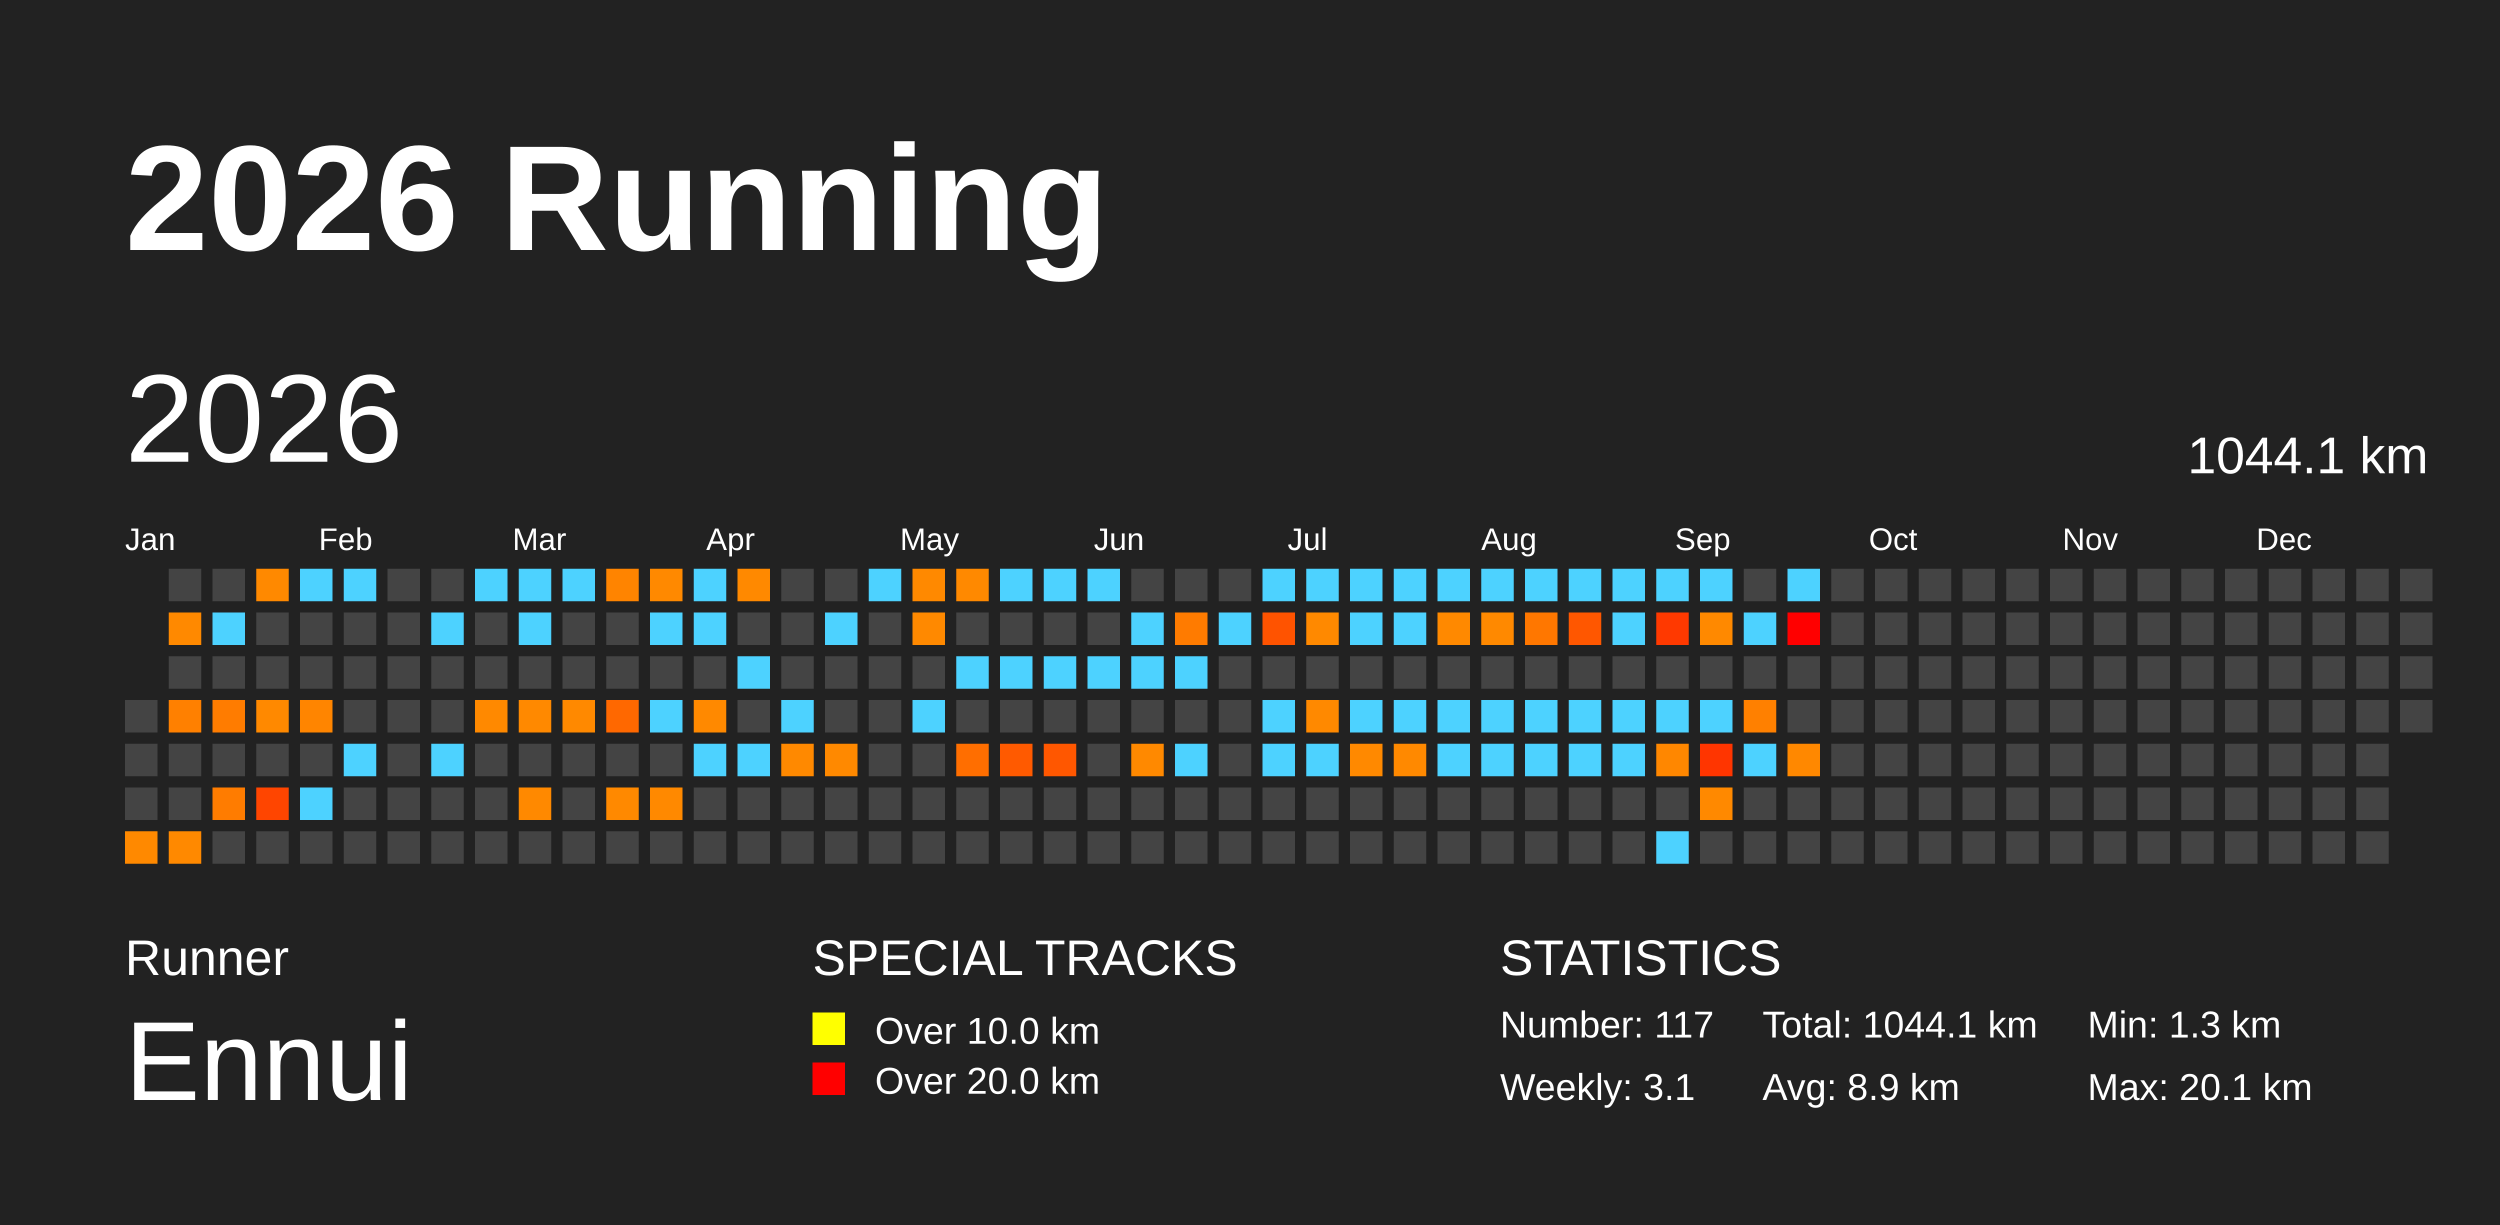
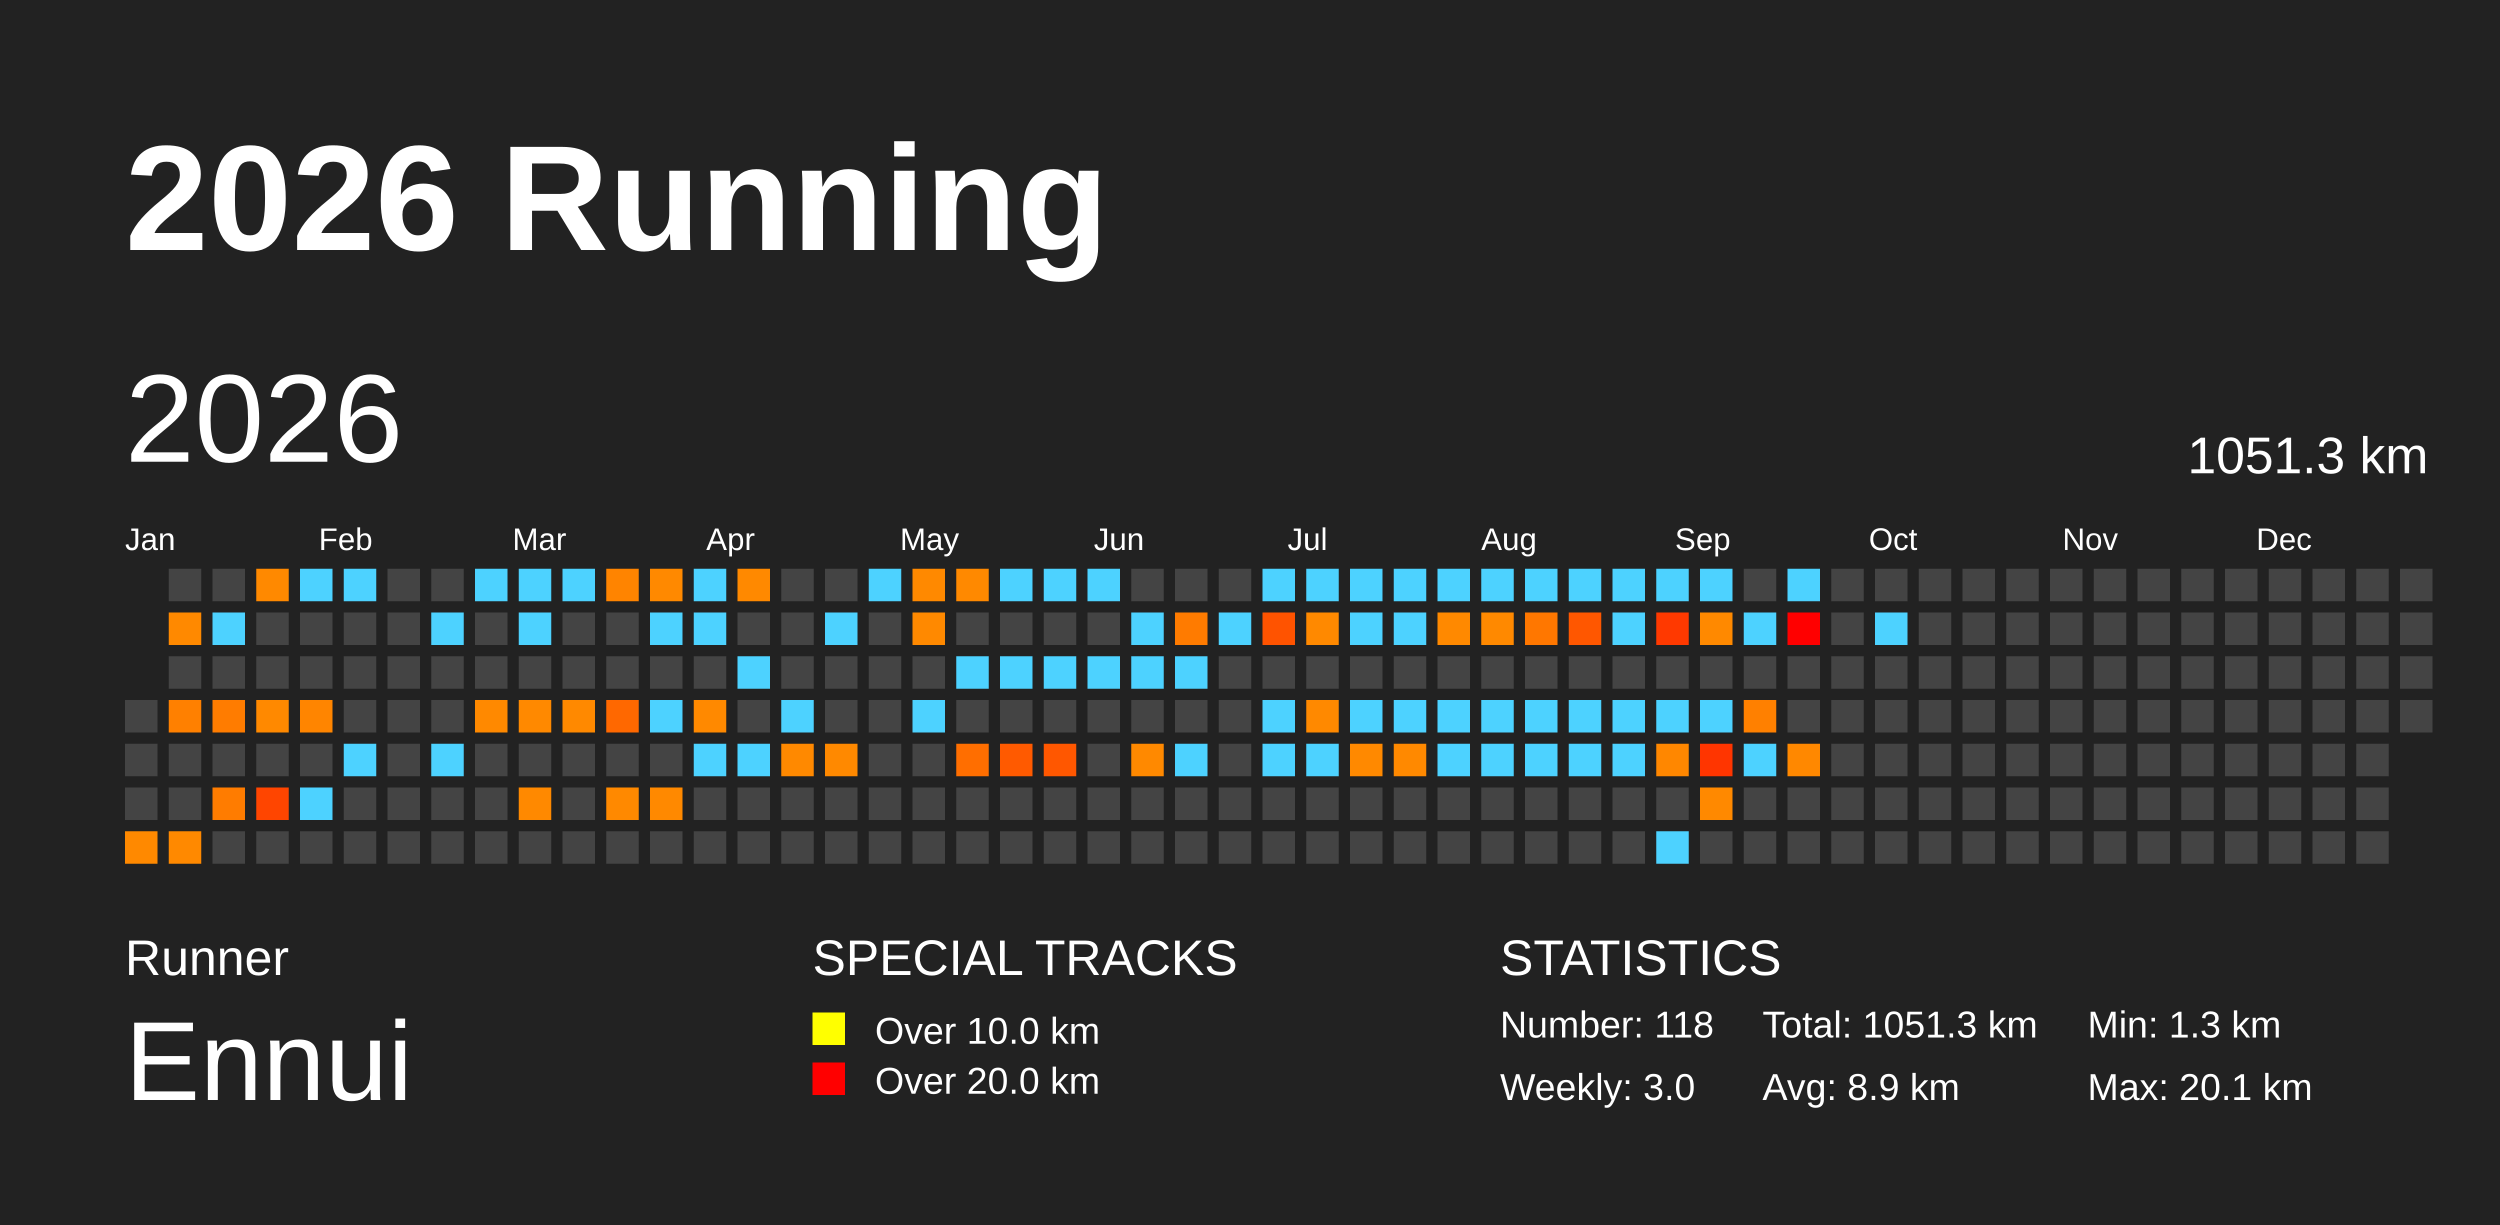
<svg xmlns="http://www.w3.org/2000/svg" baseProfile="full" height="98mm" version="1.1" viewBox="0,0,200,98" width="200mm">
  <defs />
  <rect fill="#222222" height="98" width="200" x="0" y="0" />
  <text fill="#FFFFFF" style="font-size:12px; font-family:Arial; font-weight:bold;" x="10" y="20">2026 Running</text>
  <text fill="#FFFFFF" style="font-size:4px; font-family:Arial" x="10" y="78">Runner</text>
  <text fill="#FFFFFF" style="font-size:9px; font-family:Arial" x="10" y="88">Ennui</text>
  <text fill="#FFFFFF" style="font-size:4px; font-family:Arial" x="65" y="78">SPECIAL TRACKS</text>
  <rect fill="yellow" height="2.6" width="2.6" x="65" y="81" />
  <text fill="#FFFFFF" style="font-size:3px; font-family:Arial" x="70" y="83.5">Over 10.0 km</text>
  <rect fill="red" height="2.6" width="2.6" x="65" y="85" />
  <text fill="#FFFFFF" style="font-size:3px; font-family:Arial" x="70" y="87.5">Over 20.0 km</text>
  <text fill="#FFFFFF" style="font-size:4px; font-family:Arial" x="120" y="78">STATISTICS</text>
-   <text fill="#FFFFFF" style="font-size:3px; font-family:Arial" x="120" y="83">Number: 117</text>
-   <text fill="#FFFFFF" style="font-size:3px; font-family:Arial" x="120" y="88">Weekly: 3.1</text>
-   <text fill="#FFFFFF" style="font-size:3px; font-family:Arial" x="141" y="83">Total: 1044.1 km</text>
+   <text fill="#FFFFFF" style="font-size:3px; font-family:Arial" x="120" y="83">Number: 118</text>
+   <text fill="#FFFFFF" style="font-size:3px; font-family:Arial" x="120" y="88">Weekly: 3.0</text>
+   <text fill="#FFFFFF" style="font-size:3px; font-family:Arial" x="141" y="83">Total: 1051.3 km</text>
  <text fill="#FFFFFF" style="font-size:3px; font-family:Arial" x="141" y="88">Avg: 8.9 km</text>
  <text fill="#FFFFFF" style="font-size:3px; font-family:Arial" x="167" y="83">Min: 1.3 km</text>
  <text fill="#FFFFFF" style="font-size:3px; font-family:Arial" x="167" y="88">Max: 20.1 km</text>
  <text dominant-baseline="hanging" fill="#FFFFFF" style="font-size:10.0px; font-family:Arial;" x="10" y="30">2026</text>
-   <text dominant-baseline="hanging" fill="#FFFFFF" style="font-size:4.125px; font-family:Arial;" x="175" y="35">1044.1 km</text>
+   <text dominant-baseline="hanging" fill="#FFFFFF" style="font-size:4.125px; font-family:Arial;" x="175" y="35">1051.3 km</text>
  <text fill="#FFFFFF" style="font-size:2.5px; font-family:Arial" x="10.0" y="44">Jan</text>
  <text fill="#FFFFFF" style="font-size:2.5px; font-family:Arial" x="25.5" y="44">Feb</text>
  <text fill="#FFFFFF" style="font-size:2.5px; font-family:Arial" x="41.0" y="44">Mar</text>
  <text fill="#FFFFFF" style="font-size:2.5px; font-family:Arial" x="56.5" y="44">Apr</text>
  <text fill="#FFFFFF" style="font-size:2.5px; font-family:Arial" x="72.0" y="44">May</text>
  <text fill="#FFFFFF" style="font-size:2.5px; font-family:Arial" x="87.5" y="44">Jun</text>
  <text fill="#FFFFFF" style="font-size:2.5px; font-family:Arial" x="103.0" y="44">Jul</text>
  <text fill="#FFFFFF" style="font-size:2.5px; font-family:Arial" x="118.5" y="44">Aug</text>
  <text fill="#FFFFFF" style="font-size:2.5px; font-family:Arial" x="134.0" y="44">Sep</text>
  <text fill="#FFFFFF" style="font-size:2.5px; font-family:Arial" x="149.5" y="44">Oct</text>
  <text fill="#FFFFFF" style="font-size:2.5px; font-family:Arial" x="165.0" y="44">Nov</text>
  <text fill="#FFFFFF" style="font-size:2.5px; font-family:Arial" x="180.5" y="44">Dec</text>
  <rect fill="#444444" height="2.6" width="2.6" x="10.0" y="56.0" />
  <rect fill="#444444" height="2.6" width="2.6" x="10.0" y="59.5" />
  <rect fill="#444444" height="2.6" width="2.6" x="10.0" y="63.0" />
  <rect fill="#ff8900" height="2.6" width="2.6" x="10.0" y="66.5" />
  <rect fill="#444444" height="2.6" width="2.6" x="13.5" y="45.5" />
  <rect fill="#ff8900" height="2.6" width="2.6" x="13.5" y="49.0" />
  <rect fill="#444444" height="2.6" width="2.6" x="13.5" y="52.5" />
  <rect fill="#ff8000" height="2.6" width="2.6" x="13.5" y="56.0" />
  <rect fill="#444444" height="2.6" width="2.6" x="13.5" y="59.5" />
  <rect fill="#444444" height="2.6" width="2.6" x="13.5" y="63.0" />
  <rect fill="#ff8900" height="2.6" width="2.6" x="13.5" y="66.5" />
  <rect fill="#444444" height="2.6" width="2.6" x="17.0" y="45.5" />
  <rect fill="#4dd2ff" height="2.6" width="2.6" x="17.0" y="49.0" />
  <rect fill="#444444" height="2.6" width="2.6" x="17.0" y="52.5" />
  <rect fill="#ff7c00" height="2.6" width="2.6" x="17.0" y="56.0" />
  <rect fill="#444444" height="2.6" width="2.6" x="17.0" y="59.5" />
  <rect fill="#ff7c00" height="2.6" width="2.6" x="17.0" y="63.0" />
  <rect fill="#444444" height="2.6" width="2.6" x="17.0" y="66.5" />
  <rect fill="#ff8900" height="2.6" width="2.6" x="20.5" y="45.5" />
  <rect fill="#444444" height="2.6" width="2.6" x="20.5" y="49.0" />
  <rect fill="#444444" height="2.6" width="2.6" x="20.5" y="52.5" />
  <rect fill="#ff8900" height="2.6" width="2.6" x="20.5" y="56.0" />
  <rect fill="#444444" height="2.6" width="2.6" x="20.5" y="59.5" />
  <rect fill="#ff4500" height="2.6" width="2.6" x="20.5" y="63.0" />
  <rect fill="#444444" height="2.6" width="2.6" x="20.5" y="66.5" />
  <rect fill="#4dd2ff" height="2.6" width="2.6" x="24.0" y="45.5" />
  <rect fill="#444444" height="2.6" width="2.6" x="24.0" y="49.0" />
  <rect fill="#444444" height="2.6" width="2.6" x="24.0" y="52.5" />
  <rect fill="#ff8500" height="2.6" width="2.6" x="24.0" y="56.0" />
  <rect fill="#444444" height="2.6" width="2.6" x="24.0" y="59.5" />
  <rect fill="#4dd2ff" height="2.6" width="2.6" x="24.0" y="63.0" />
  <rect fill="#444444" height="2.6" width="2.6" x="24.0" y="66.5" />
  <rect fill="#4dd2ff" height="2.6" width="2.6" x="27.5" y="45.5" />
  <rect fill="#444444" height="2.6" width="2.6" x="27.5" y="49.0" />
  <rect fill="#444444" height="2.6" width="2.6" x="27.5" y="52.5" />
  <rect fill="#444444" height="2.6" width="2.6" x="27.5" y="56.0" />
  <rect fill="#4dd2ff" height="2.6" width="2.6" x="27.5" y="59.5" />
  <rect fill="#444444" height="2.6" width="2.6" x="27.5" y="63.0" />
  <rect fill="#444444" height="2.6" width="2.6" x="27.5" y="66.5" />
  <rect fill="#444444" height="2.6" width="2.6" x="31.0" y="45.5" />
  <rect fill="#444444" height="2.6" width="2.6" x="31.0" y="49.0" />
  <rect fill="#444444" height="2.6" width="2.6" x="31.0" y="52.5" />
  <rect fill="#444444" height="2.6" width="2.6" x="31.0" y="56.0" />
  <rect fill="#444444" height="2.6" width="2.6" x="31.0" y="59.5" />
  <rect fill="#444444" height="2.6" width="2.6" x="31.0" y="63.0" />
  <rect fill="#444444" height="2.6" width="2.6" x="31.0" y="66.5" />
  <rect fill="#444444" height="2.6" width="2.6" x="34.5" y="45.5" />
  <rect fill="#4dd2ff" height="2.6" width="2.6" x="34.5" y="49.0" />
  <rect fill="#444444" height="2.6" width="2.6" x="34.5" y="52.5" />
  <rect fill="#444444" height="2.6" width="2.6" x="34.5" y="56.0" />
  <rect fill="#4dd2ff" height="2.6" width="2.6" x="34.5" y="59.5" />
  <rect fill="#444444" height="2.6" width="2.6" x="34.5" y="63.0" />
  <rect fill="#444444" height="2.6" width="2.6" x="34.5" y="66.5" />
  <rect fill="#4dd2ff" height="2.6" width="2.6" x="38.0" y="45.5" />
  <rect fill="#444444" height="2.6" width="2.6" x="38.0" y="49.0" />
  <rect fill="#444444" height="2.6" width="2.6" x="38.0" y="52.5" />
  <rect fill="#ff8900" height="2.6" width="2.6" x="38.0" y="56.0" />
  <rect fill="#444444" height="2.6" width="2.6" x="38.0" y="59.5" />
  <rect fill="#444444" height="2.6" width="2.6" x="38.0" y="63.0" />
  <rect fill="#444444" height="2.6" width="2.6" x="38.0" y="66.5" />
  <rect fill="#4dd2ff" height="2.6" width="2.6" x="41.5" y="45.5" />
  <rect fill="#4dd2ff" height="2.6" width="2.6" x="41.5" y="49.0" />
  <rect fill="#444444" height="2.6" width="2.6" x="41.5" y="52.5" />
  <rect fill="#ff8900" height="2.6" width="2.6" x="41.5" y="56.0" />
  <rect fill="#444444" height="2.6" width="2.6" x="41.5" y="59.5" />
  <rect fill="#ff8900" height="2.6" width="2.6" x="41.5" y="63.0" />
  <rect fill="#444444" height="2.6" width="2.6" x="41.5" y="66.5" />
  <rect fill="#4dd2ff" height="2.6" width="2.6" x="45.0" y="45.5" />
  <rect fill="#444444" height="2.6" width="2.6" x="45.0" y="49.0" />
  <rect fill="#444444" height="2.6" width="2.6" x="45.0" y="52.5" />
  <rect fill="#ff8900" height="2.6" width="2.6" x="45.0" y="56.0" />
  <rect fill="#444444" height="2.6" width="2.6" x="45.0" y="59.5" />
  <rect fill="#444444" height="2.6" width="2.6" x="45.0" y="63.0" />
  <rect fill="#444444" height="2.6" width="2.6" x="45.0" y="66.5" />
  <rect fill="#ff8400" height="2.6" width="2.6" x="48.5" y="45.5" />
  <rect fill="#444444" height="2.6" width="2.6" x="48.5" y="49.0" />
  <rect fill="#444444" height="2.6" width="2.6" x="48.5" y="52.5" />
  <rect fill="#ff6800" height="2.6" width="2.6" x="48.5" y="56.0" />
  <rect fill="#444444" height="2.6" width="2.6" x="48.5" y="59.5" />
  <rect fill="#ff8900" height="2.6" width="2.6" x="48.5" y="63.0" />
  <rect fill="#444444" height="2.6" width="2.6" x="48.5" y="66.5" />
  <rect fill="#ff8900" height="2.6" width="2.6" x="52.0" y="45.5" />
  <rect fill="#4dd2ff" height="2.6" width="2.6" x="52.0" y="49.0" />
  <rect fill="#444444" height="2.6" width="2.6" x="52.0" y="52.5" />
  <rect fill="#4dd2ff" height="2.6" width="2.6" x="52.0" y="56.0" />
  <rect fill="#444444" height="2.6" width="2.6" x="52.0" y="59.5" />
  <rect fill="#ff8900" height="2.6" width="2.6" x="52.0" y="63.0" />
  <rect fill="#444444" height="2.6" width="2.6" x="52.0" y="66.5" />
  <rect fill="#4dd2ff" height="2.6" width="2.6" x="55.5" y="45.5" />
  <rect fill="#4dd2ff" height="2.6" width="2.6" x="55.5" y="49.0" />
  <rect fill="#444444" height="2.6" width="2.6" x="55.5" y="52.5" />
  <rect fill="#ff8900" height="2.6" width="2.6" x="55.5" y="56.0" />
  <rect fill="#4dd2ff" height="2.6" width="2.6" x="55.5" y="59.5" />
  <rect fill="#444444" height="2.6" width="2.6" x="55.5" y="63.0" />
  <rect fill="#444444" height="2.6" width="2.6" x="55.5" y="66.5" />
  <rect fill="#ff8900" height="2.6" width="2.6" x="59.0" y="45.5" />
  <rect fill="#444444" height="2.6" width="2.6" x="59.0" y="49.0" />
  <rect fill="#4dd2ff" height="2.6" width="2.6" x="59.0" y="52.5" />
  <rect fill="#444444" height="2.6" width="2.6" x="59.0" y="56.0" />
  <rect fill="#4dd2ff" height="2.6" width="2.6" x="59.0" y="59.5" />
  <rect fill="#444444" height="2.6" width="2.6" x="59.0" y="63.0" />
  <rect fill="#444444" height="2.6" width="2.6" x="59.0" y="66.5" />
  <rect fill="#444444" height="2.6" width="2.6" x="62.5" y="45.5" />
  <rect fill="#444444" height="2.6" width="2.6" x="62.5" y="49.0" />
  <rect fill="#444444" height="2.6" width="2.6" x="62.5" y="52.5" />
  <rect fill="#4dd2ff" height="2.6" width="2.6" x="62.5" y="56.0" />
  <rect fill="#ff8900" height="2.6" width="2.6" x="62.5" y="59.5" />
  <rect fill="#444444" height="2.6" width="2.6" x="62.5" y="63.0" />
  <rect fill="#444444" height="2.6" width="2.6" x="62.5" y="66.5" />
  <rect fill="#444444" height="2.6" width="2.6" x="66.0" y="45.5" />
  <rect fill="#4dd2ff" height="2.6" width="2.6" x="66.0" y="49.0" />
  <rect fill="#444444" height="2.6" width="2.6" x="66.0" y="52.5" />
  <rect fill="#444444" height="2.6" width="2.6" x="66.0" y="56.0" />
  <rect fill="#ff8900" height="2.6" width="2.6" x="66.0" y="59.5" />
  <rect fill="#444444" height="2.6" width="2.6" x="66.0" y="63.0" />
  <rect fill="#444444" height="2.6" width="2.6" x="66.0" y="66.5" />
  <rect fill="#4dd2ff" height="2.6" width="2.6" x="69.5" y="45.5" />
  <rect fill="#444444" height="2.6" width="2.6" x="69.5" y="49.0" />
  <rect fill="#444444" height="2.6" width="2.6" x="69.5" y="52.5" />
  <rect fill="#444444" height="2.6" width="2.6" x="69.5" y="56.0" />
  <rect fill="#444444" height="2.6" width="2.6" x="69.5" y="59.5" />
  <rect fill="#444444" height="2.6" width="2.6" x="69.5" y="63.0" />
  <rect fill="#444444" height="2.6" width="2.6" x="69.5" y="66.5" />
  <rect fill="#ff8900" height="2.6" width="2.6" x="73.0" y="45.5" />
  <rect fill="#ff8900" height="2.6" width="2.6" x="73.0" y="49.0" />
  <rect fill="#444444" height="2.6" width="2.6" x="73.0" y="52.5" />
  <rect fill="#4dd2ff" height="2.6" width="2.6" x="73.0" y="56.0" />
  <rect fill="#444444" height="2.6" width="2.6" x="73.0" y="59.5" />
  <rect fill="#444444" height="2.6" width="2.6" x="73.0" y="63.0" />
  <rect fill="#444444" height="2.6" width="2.6" x="73.0" y="66.5" />
  <rect fill="#ff8900" height="2.6" width="2.6" x="76.5" y="45.5" />
  <rect fill="#444444" height="2.6" width="2.6" x="76.5" y="49.0" />
  <rect fill="#4dd2ff" height="2.6" width="2.6" x="76.5" y="52.5" />
  <rect fill="#444444" height="2.6" width="2.6" x="76.5" y="56.0" />
  <rect fill="#ff6e00" height="2.6" width="2.6" x="76.5" y="59.5" />
  <rect fill="#444444" height="2.6" width="2.6" x="76.5" y="63.0" />
  <rect fill="#444444" height="2.6" width="2.6" x="76.5" y="66.5" />
  <rect fill="#4dd2ff" height="2.6" width="2.6" x="80.0" y="45.5" />
  <rect fill="#444444" height="2.6" width="2.6" x="80.0" y="49.0" />
  <rect fill="#4dd2ff" height="2.6" width="2.6" x="80.0" y="52.5" />
  <rect fill="#444444" height="2.6" width="2.6" x="80.0" y="56.0" />
  <rect fill="#ff5a00" height="2.6" width="2.6" x="80.0" y="59.5" />
  <rect fill="#444444" height="2.6" width="2.6" x="80.0" y="63.0" />
  <rect fill="#444444" height="2.6" width="2.6" x="80.0" y="66.5" />
  <rect fill="#4dd2ff" height="2.6" width="2.6" x="83.5" y="45.5" />
  <rect fill="#444444" height="2.6" width="2.6" x="83.5" y="49.0" />
  <rect fill="#4dd2ff" height="2.6" width="2.6" x="83.5" y="52.5" />
  <rect fill="#444444" height="2.6" width="2.6" x="83.5" y="56.0" />
  <rect fill="#ff5700" height="2.6" width="2.6" x="83.5" y="59.5" />
  <rect fill="#444444" height="2.6" width="2.6" x="83.5" y="63.0" />
  <rect fill="#444444" height="2.6" width="2.6" x="83.5" y="66.5" />
  <rect fill="#4dd2ff" height="2.6" width="2.6" x="87.0" y="45.5" />
  <rect fill="#444444" height="2.6" width="2.6" x="87.0" y="49.0" />
  <rect fill="#4dd2ff" height="2.6" width="2.6" x="87.0" y="52.5" />
  <rect fill="#444444" height="2.6" width="2.6" x="87.0" y="56.0" />
  <rect fill="#444444" height="2.6" width="2.6" x="87.0" y="59.5" />
  <rect fill="#444444" height="2.6" width="2.6" x="87.0" y="63.0" />
  <rect fill="#444444" height="2.6" width="2.6" x="87.0" y="66.5" />
  <rect fill="#444444" height="2.6" width="2.6" x="90.5" y="45.5" />
  <rect fill="#4dd2ff" height="2.6" width="2.6" x="90.5" y="49.0" />
  <rect fill="#4dd2ff" height="2.6" width="2.6" x="90.5" y="52.5" />
  <rect fill="#444444" height="2.6" width="2.6" x="90.5" y="56.0" />
  <rect fill="#ff8900" height="2.6" width="2.6" x="90.5" y="59.5" />
  <rect fill="#444444" height="2.6" width="2.6" x="90.5" y="63.0" />
  <rect fill="#444444" height="2.6" width="2.6" x="90.5" y="66.5" />
  <rect fill="#444444" height="2.6" width="2.6" x="94.0" y="45.5" />
  <rect fill="#ff7b00" height="2.6" width="2.6" x="94.0" y="49.0" />
  <rect fill="#4dd2ff" height="2.6" width="2.6" x="94.0" y="52.5" />
  <rect fill="#444444" height="2.6" width="2.6" x="94.0" y="56.0" />
  <rect fill="#4dd2ff" height="2.6" width="2.6" x="94.0" y="59.5" />
  <rect fill="#444444" height="2.6" width="2.6" x="94.0" y="63.0" />
  <rect fill="#444444" height="2.6" width="2.6" x="94.0" y="66.5" />
  <rect fill="#444444" height="2.6" width="2.6" x="97.5" y="45.5" />
  <rect fill="#4dd2ff" height="2.6" width="2.6" x="97.5" y="49.0" />
  <rect fill="#444444" height="2.6" width="2.6" x="97.5" y="52.5" />
  <rect fill="#444444" height="2.6" width="2.6" x="97.5" y="56.0" />
  <rect fill="#444444" height="2.6" width="2.6" x="97.5" y="59.5" />
  <rect fill="#444444" height="2.6" width="2.6" x="97.5" y="63.0" />
  <rect fill="#444444" height="2.6" width="2.6" x="97.5" y="66.5" />
  <rect fill="#4dd2ff" height="2.6" width="2.6" x="101.0" y="45.5" />
  <rect fill="#ff5300" height="2.6" width="2.6" x="101.0" y="49.0" />
  <rect fill="#444444" height="2.6" width="2.6" x="101.0" y="52.5" />
  <rect fill="#4dd2ff" height="2.6" width="2.6" x="101.0" y="56.0" />
  <rect fill="#4dd2ff" height="2.6" width="2.6" x="101.0" y="59.5" />
  <rect fill="#444444" height="2.6" width="2.6" x="101.0" y="63.0" />
  <rect fill="#444444" height="2.6" width="2.6" x="101.0" y="66.5" />
  <rect fill="#4dd2ff" height="2.6" width="2.6" x="104.5" y="45.5" />
  <rect fill="#ff8900" height="2.6" width="2.6" x="104.5" y="49.0" />
  <rect fill="#444444" height="2.6" width="2.6" x="104.5" y="52.5" />
  <rect fill="#ff8900" height="2.6" width="2.6" x="104.5" y="56.0" />
  <rect fill="#4dd2ff" height="2.6" width="2.6" x="104.5" y="59.5" />
  <rect fill="#444444" height="2.6" width="2.6" x="104.5" y="63.0" />
  <rect fill="#444444" height="2.6" width="2.6" x="104.5" y="66.5" />
  <rect fill="#4dd2ff" height="2.6" width="2.6" x="108.0" y="45.5" />
  <rect fill="#4dd2ff" height="2.6" width="2.6" x="108.0" y="49.0" />
  <rect fill="#444444" height="2.6" width="2.6" x="108.0" y="52.5" />
  <rect fill="#4dd2ff" height="2.6" width="2.6" x="108.0" y="56.0" />
  <rect fill="#ff8900" height="2.6" width="2.6" x="108.0" y="59.5" />
  <rect fill="#444444" height="2.6" width="2.6" x="108.0" y="63.0" />
  <rect fill="#444444" height="2.6" width="2.6" x="108.0" y="66.5" />
  <rect fill="#4dd2ff" height="2.6" width="2.6" x="111.5" y="45.5" />
  <rect fill="#4dd2ff" height="2.6" width="2.6" x="111.5" y="49.0" />
  <rect fill="#444444" height="2.6" width="2.6" x="111.5" y="52.5" />
  <rect fill="#4dd2ff" height="2.6" width="2.6" x="111.5" y="56.0" />
  <rect fill="#ff8900" height="2.6" width="2.6" x="111.5" y="59.5" />
  <rect fill="#444444" height="2.6" width="2.6" x="111.5" y="63.0" />
  <rect fill="#444444" height="2.6" width="2.6" x="111.5" y="66.5" />
  <rect fill="#4dd2ff" height="2.6" width="2.6" x="115.0" y="45.5" />
  <rect fill="#ff8900" height="2.6" width="2.6" x="115.0" y="49.0" />
  <rect fill="#444444" height="2.6" width="2.6" x="115.0" y="52.5" />
  <rect fill="#4dd2ff" height="2.6" width="2.6" x="115.0" y="56.0" />
  <rect fill="#4dd2ff" height="2.6" width="2.6" x="115.0" y="59.5" />
  <rect fill="#444444" height="2.6" width="2.6" x="115.0" y="63.0" />
  <rect fill="#444444" height="2.6" width="2.6" x="115.0" y="66.5" />
  <rect fill="#4dd2ff" height="2.6" width="2.6" x="118.5" y="45.5" />
  <rect fill="#ff8900" height="2.6" width="2.6" x="118.5" y="49.0" />
  <rect fill="#444444" height="2.6" width="2.6" x="118.5" y="52.5" />
  <rect fill="#4dd2ff" height="2.6" width="2.6" x="118.5" y="56.0" />
  <rect fill="#4dd2ff" height="2.6" width="2.6" x="118.5" y="59.5" />
  <rect fill="#444444" height="2.6" width="2.6" x="118.5" y="63.0" />
  <rect fill="#444444" height="2.6" width="2.6" x="118.5" y="66.5" />
  <rect fill="#4dd2ff" height="2.6" width="2.6" x="122.0" y="45.5" />
  <rect fill="#ff7700" height="2.6" width="2.6" x="122.0" y="49.0" />
  <rect fill="#444444" height="2.6" width="2.6" x="122.0" y="52.5" />
  <rect fill="#4dd2ff" height="2.6" width="2.6" x="122.0" y="56.0" />
  <rect fill="#4dd2ff" height="2.6" width="2.6" x="122.0" y="59.5" />
  <rect fill="#444444" height="2.6" width="2.6" x="122.0" y="63.0" />
  <rect fill="#444444" height="2.6" width="2.6" x="122.0" y="66.5" />
  <rect fill="#4dd2ff" height="2.6" width="2.6" x="125.5" y="45.5" />
  <rect fill="#ff5700" height="2.6" width="2.6" x="125.5" y="49.0" />
  <rect fill="#444444" height="2.6" width="2.6" x="125.5" y="52.5" />
  <rect fill="#4dd2ff" height="2.6" width="2.6" x="125.5" y="56.0" />
  <rect fill="#4dd2ff" height="2.6" width="2.6" x="125.5" y="59.5" />
  <rect fill="#444444" height="2.6" width="2.6" x="125.5" y="63.0" />
  <rect fill="#444444" height="2.6" width="2.6" x="125.5" y="66.5" />
  <rect fill="#4dd2ff" height="2.6" width="2.6" x="129.0" y="45.5" />
  <rect fill="#4dd2ff" height="2.6" width="2.6" x="129.0" y="49.0" />
  <rect fill="#444444" height="2.6" width="2.6" x="129.0" y="52.5" />
  <rect fill="#4dd2ff" height="2.6" width="2.6" x="129.0" y="56.0" />
  <rect fill="#4dd2ff" height="2.6" width="2.6" x="129.0" y="59.5" />
  <rect fill="#444444" height="2.6" width="2.6" x="129.0" y="63.0" />
  <rect fill="#444444" height="2.6" width="2.6" x="129.0" y="66.5" />
  <rect fill="#4dd2ff" height="2.6" width="2.6" x="132.5" y="45.5" />
  <rect fill="#ff3900" height="2.6" width="2.6" x="132.5" y="49.0" />
  <rect fill="#444444" height="2.6" width="2.6" x="132.5" y="52.5" />
  <rect fill="#4dd2ff" height="2.6" width="2.6" x="132.5" y="56.0" />
  <rect fill="#ff8700" height="2.6" width="2.6" x="132.5" y="59.5" />
  <rect fill="#444444" height="2.6" width="2.6" x="132.5" y="63.0" />
  <rect fill="#4dd2ff" height="2.6" width="2.6" x="132.5" y="66.5" />
  <rect fill="#4dd2ff" height="2.6" width="2.6" x="136.0" y="45.5" />
  <rect fill="#ff8900" height="2.6" width="2.6" x="136.0" y="49.0" />
  <rect fill="#444444" height="2.6" width="2.6" x="136.0" y="52.5" />
  <rect fill="#4dd2ff" height="2.6" width="2.6" x="136.0" y="56.0" />
  <rect fill="#ff3500" height="2.6" width="2.6" x="136.0" y="59.5" />
  <rect fill="#ff8900" height="2.6" width="2.6" x="136.0" y="63.0" />
  <rect fill="#444444" height="2.6" width="2.6" x="136.0" y="66.5" />
  <rect fill="#444444" height="2.6" width="2.6" x="139.5" y="45.5" />
  <rect fill="#4dd2ff" height="2.6" width="2.6" x="139.5" y="49.0" />
  <rect fill="#444444" height="2.6" width="2.6" x="139.5" y="52.5" />
  <rect fill="#ff8000" height="2.6" width="2.6" x="139.5" y="56.0" />
  <rect fill="#4dd2ff" height="2.6" width="2.6" x="139.5" y="59.5" />
  <rect fill="#444444" height="2.6" width="2.6" x="139.5" y="63.0" />
  <rect fill="#444444" height="2.6" width="2.6" x="139.5" y="66.5" />
  <rect fill="#4dd2ff" height="2.6" width="2.6" x="143.0" y="45.5" />
  <rect fill="red" height="2.6" width="2.6" x="143.0" y="49.0" />
  <rect fill="#444444" height="2.6" width="2.6" x="143.0" y="52.5" />
  <rect fill="#444444" height="2.6" width="2.6" x="143.0" y="56.0" />
  <rect fill="#ff8800" height="2.6" width="2.6" x="143.0" y="59.5" />
  <rect fill="#444444" height="2.6" width="2.6" x="143.0" y="63.0" />
  <rect fill="#444444" height="2.6" width="2.6" x="143.0" y="66.5" />
  <rect fill="#444444" height="2.6" width="2.6" x="146.5" y="45.5" />
  <rect fill="#444444" height="2.6" width="2.6" x="146.5" y="49.0" />
  <rect fill="#444444" height="2.6" width="2.6" x="146.5" y="52.5" />
  <rect fill="#444444" height="2.6" width="2.6" x="146.5" y="56.0" />
  <rect fill="#444444" height="2.6" width="2.6" x="146.5" y="59.5" />
  <rect fill="#444444" height="2.6" width="2.6" x="146.5" y="63.0" />
  <rect fill="#444444" height="2.6" width="2.6" x="146.5" y="66.5" />
  <rect fill="#444444" height="2.6" width="2.6" x="150.0" y="45.5" />
-   <rect fill="#444444" height="2.6" width="2.6" x="150.0" y="49.0" />
+   <rect fill="#4dd2ff" height="2.6" width="2.6" x="150.0" y="49.0" />
  <rect fill="#444444" height="2.6" width="2.6" x="150.0" y="52.5" />
  <rect fill="#444444" height="2.6" width="2.6" x="150.0" y="56.0" />
  <rect fill="#444444" height="2.6" width="2.6" x="150.0" y="59.5" />
  <rect fill="#444444" height="2.6" width="2.6" x="150.0" y="63.0" />
  <rect fill="#444444" height="2.6" width="2.6" x="150.0" y="66.5" />
  <rect fill="#444444" height="2.6" width="2.6" x="153.5" y="45.5" />
  <rect fill="#444444" height="2.6" width="2.6" x="153.5" y="49.0" />
  <rect fill="#444444" height="2.6" width="2.6" x="153.5" y="52.5" />
  <rect fill="#444444" height="2.6" width="2.6" x="153.5" y="56.0" />
  <rect fill="#444444" height="2.6" width="2.6" x="153.5" y="59.5" />
  <rect fill="#444444" height="2.6" width="2.6" x="153.5" y="63.0" />
  <rect fill="#444444" height="2.6" width="2.6" x="153.5" y="66.5" />
  <rect fill="#444444" height="2.6" width="2.6" x="157.0" y="45.5" />
  <rect fill="#444444" height="2.6" width="2.6" x="157.0" y="49.0" />
  <rect fill="#444444" height="2.6" width="2.6" x="157.0" y="52.5" />
  <rect fill="#444444" height="2.6" width="2.6" x="157.0" y="56.0" />
  <rect fill="#444444" height="2.6" width="2.6" x="157.0" y="59.5" />
  <rect fill="#444444" height="2.6" width="2.6" x="157.0" y="63.0" />
  <rect fill="#444444" height="2.6" width="2.6" x="157.0" y="66.5" />
  <rect fill="#444444" height="2.6" width="2.6" x="160.5" y="45.5" />
  <rect fill="#444444" height="2.6" width="2.6" x="160.5" y="49.0" />
  <rect fill="#444444" height="2.6" width="2.6" x="160.5" y="52.5" />
  <rect fill="#444444" height="2.6" width="2.6" x="160.5" y="56.0" />
  <rect fill="#444444" height="2.6" width="2.6" x="160.5" y="59.5" />
  <rect fill="#444444" height="2.6" width="2.6" x="160.5" y="63.0" />
  <rect fill="#444444" height="2.6" width="2.6" x="160.5" y="66.5" />
  <rect fill="#444444" height="2.6" width="2.6" x="164.0" y="45.5" />
  <rect fill="#444444" height="2.6" width="2.6" x="164.0" y="49.0" />
  <rect fill="#444444" height="2.6" width="2.6" x="164.0" y="52.5" />
  <rect fill="#444444" height="2.6" width="2.6" x="164.0" y="56.0" />
  <rect fill="#444444" height="2.6" width="2.6" x="164.0" y="59.5" />
  <rect fill="#444444" height="2.6" width="2.6" x="164.0" y="63.0" />
  <rect fill="#444444" height="2.6" width="2.6" x="164.0" y="66.5" />
  <rect fill="#444444" height="2.6" width="2.6" x="167.5" y="45.5" />
  <rect fill="#444444" height="2.6" width="2.6" x="167.5" y="49.0" />
  <rect fill="#444444" height="2.6" width="2.6" x="167.5" y="52.5" />
  <rect fill="#444444" height="2.6" width="2.6" x="167.5" y="56.0" />
  <rect fill="#444444" height="2.6" width="2.6" x="167.5" y="59.5" />
  <rect fill="#444444" height="2.6" width="2.6" x="167.5" y="63.0" />
  <rect fill="#444444" height="2.6" width="2.6" x="167.5" y="66.5" />
  <rect fill="#444444" height="2.6" width="2.6" x="171.0" y="45.5" />
  <rect fill="#444444" height="2.6" width="2.6" x="171.0" y="49.0" />
  <rect fill="#444444" height="2.6" width="2.6" x="171.0" y="52.5" />
  <rect fill="#444444" height="2.6" width="2.6" x="171.0" y="56.0" />
  <rect fill="#444444" height="2.6" width="2.6" x="171.0" y="59.5" />
  <rect fill="#444444" height="2.6" width="2.6" x="171.0" y="63.0" />
  <rect fill="#444444" height="2.6" width="2.6" x="171.0" y="66.5" />
  <rect fill="#444444" height="2.6" width="2.6" x="174.5" y="45.5" />
  <rect fill="#444444" height="2.6" width="2.6" x="174.5" y="49.0" />
  <rect fill="#444444" height="2.6" width="2.6" x="174.5" y="52.5" />
  <rect fill="#444444" height="2.6" width="2.6" x="174.5" y="56.0" />
  <rect fill="#444444" height="2.6" width="2.6" x="174.5" y="59.5" />
  <rect fill="#444444" height="2.6" width="2.6" x="174.5" y="63.0" />
  <rect fill="#444444" height="2.6" width="2.6" x="174.5" y="66.5" />
  <rect fill="#444444" height="2.6" width="2.6" x="178.0" y="45.5" />
  <rect fill="#444444" height="2.6" width="2.6" x="178.0" y="49.0" />
  <rect fill="#444444" height="2.6" width="2.6" x="178.0" y="52.5" />
  <rect fill="#444444" height="2.6" width="2.6" x="178.0" y="56.0" />
  <rect fill="#444444" height="2.6" width="2.6" x="178.0" y="59.5" />
  <rect fill="#444444" height="2.6" width="2.6" x="178.0" y="63.0" />
  <rect fill="#444444" height="2.6" width="2.6" x="178.0" y="66.5" />
  <rect fill="#444444" height="2.6" width="2.6" x="181.5" y="45.5" />
  <rect fill="#444444" height="2.6" width="2.6" x="181.5" y="49.0" />
  <rect fill="#444444" height="2.6" width="2.6" x="181.5" y="52.5" />
  <rect fill="#444444" height="2.6" width="2.6" x="181.5" y="56.0" />
  <rect fill="#444444" height="2.6" width="2.6" x="181.5" y="59.5" />
  <rect fill="#444444" height="2.6" width="2.6" x="181.5" y="63.0" />
  <rect fill="#444444" height="2.6" width="2.6" x="181.5" y="66.5" />
  <rect fill="#444444" height="2.6" width="2.6" x="185.0" y="45.5" />
  <rect fill="#444444" height="2.6" width="2.6" x="185.0" y="49.0" />
  <rect fill="#444444" height="2.6" width="2.6" x="185.0" y="52.5" />
  <rect fill="#444444" height="2.6" width="2.6" x="185.0" y="56.0" />
  <rect fill="#444444" height="2.6" width="2.6" x="185.0" y="59.5" />
  <rect fill="#444444" height="2.6" width="2.6" x="185.0" y="63.0" />
  <rect fill="#444444" height="2.6" width="2.6" x="185.0" y="66.5" />
  <rect fill="#444444" height="2.6" width="2.6" x="188.5" y="45.5" />
  <rect fill="#444444" height="2.6" width="2.6" x="188.5" y="49.0" />
  <rect fill="#444444" height="2.6" width="2.6" x="188.5" y="52.5" />
  <rect fill="#444444" height="2.6" width="2.6" x="188.5" y="56.0" />
  <rect fill="#444444" height="2.6" width="2.6" x="188.5" y="59.5" />
  <rect fill="#444444" height="2.6" width="2.6" x="188.5" y="63.0" />
  <rect fill="#444444" height="2.6" width="2.6" x="188.5" y="66.5" />
  <rect fill="#444444" height="2.6" width="2.6" x="192.0" y="45.5" />
  <rect fill="#444444" height="2.6" width="2.6" x="192.0" y="49.0" />
  <rect fill="#444444" height="2.6" width="2.6" x="192.0" y="52.5" />
  <rect fill="#444444" height="2.6" width="2.6" x="192.0" y="56.0" />
</svg>
